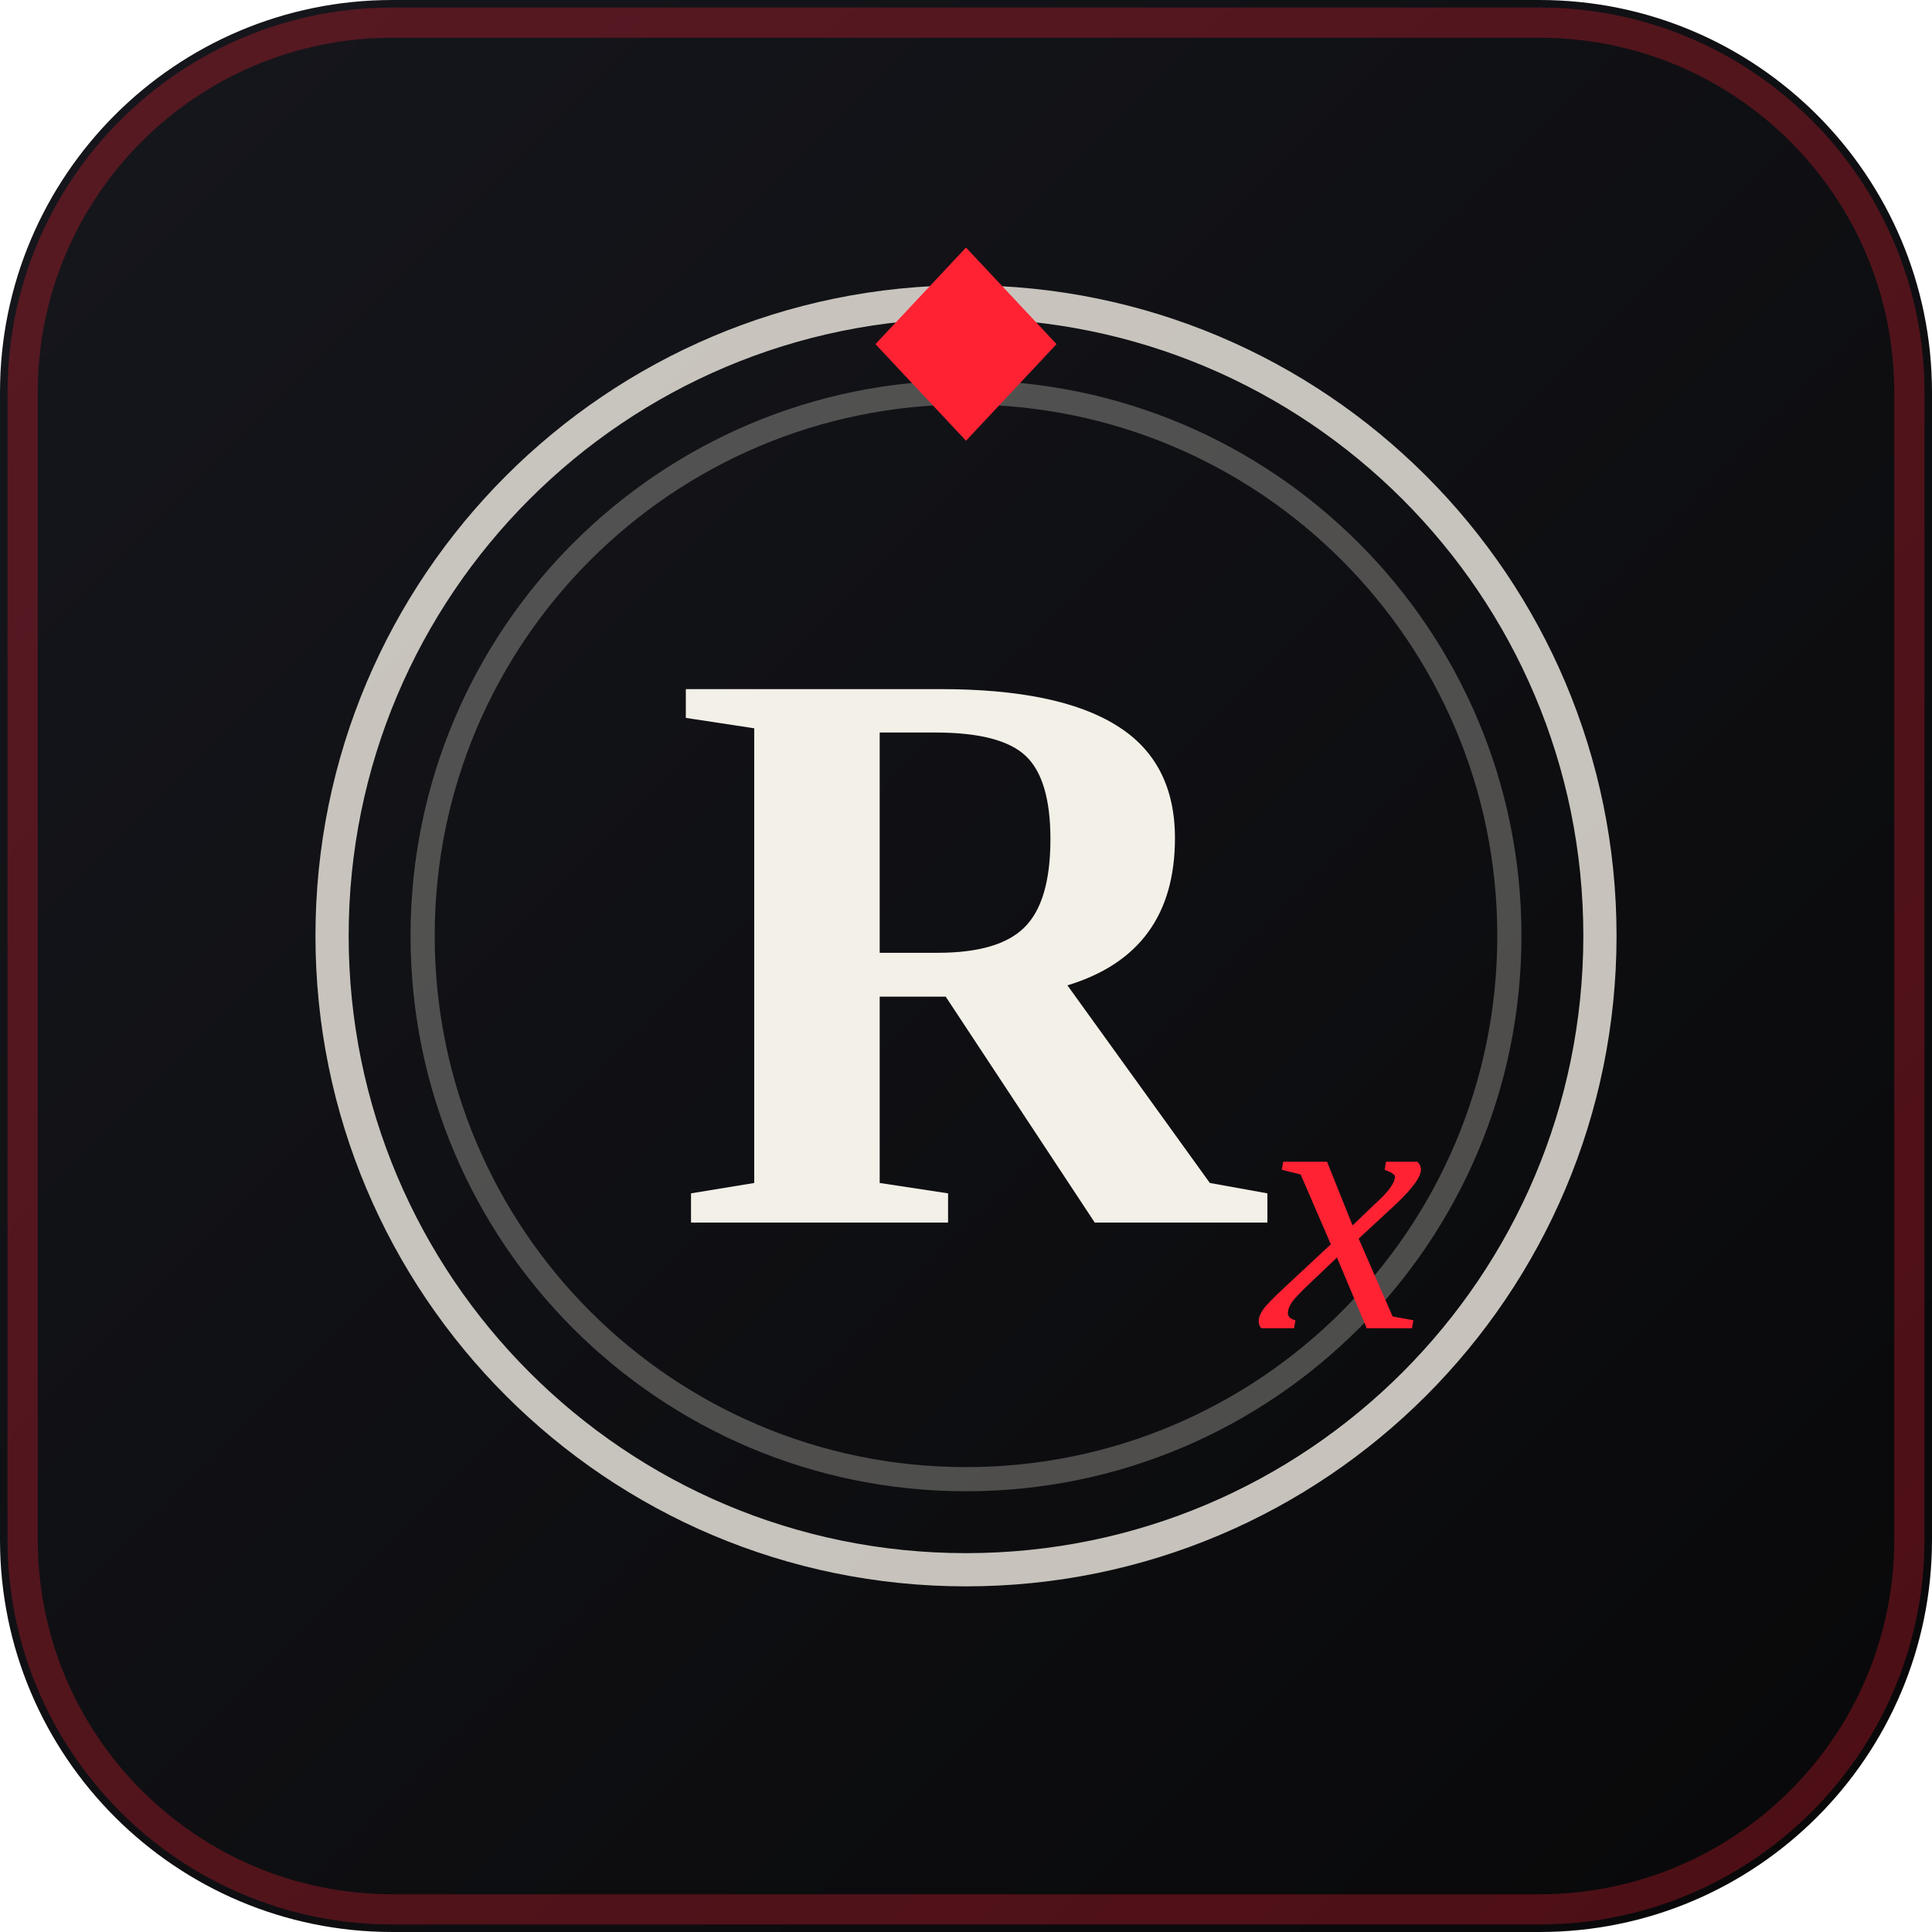
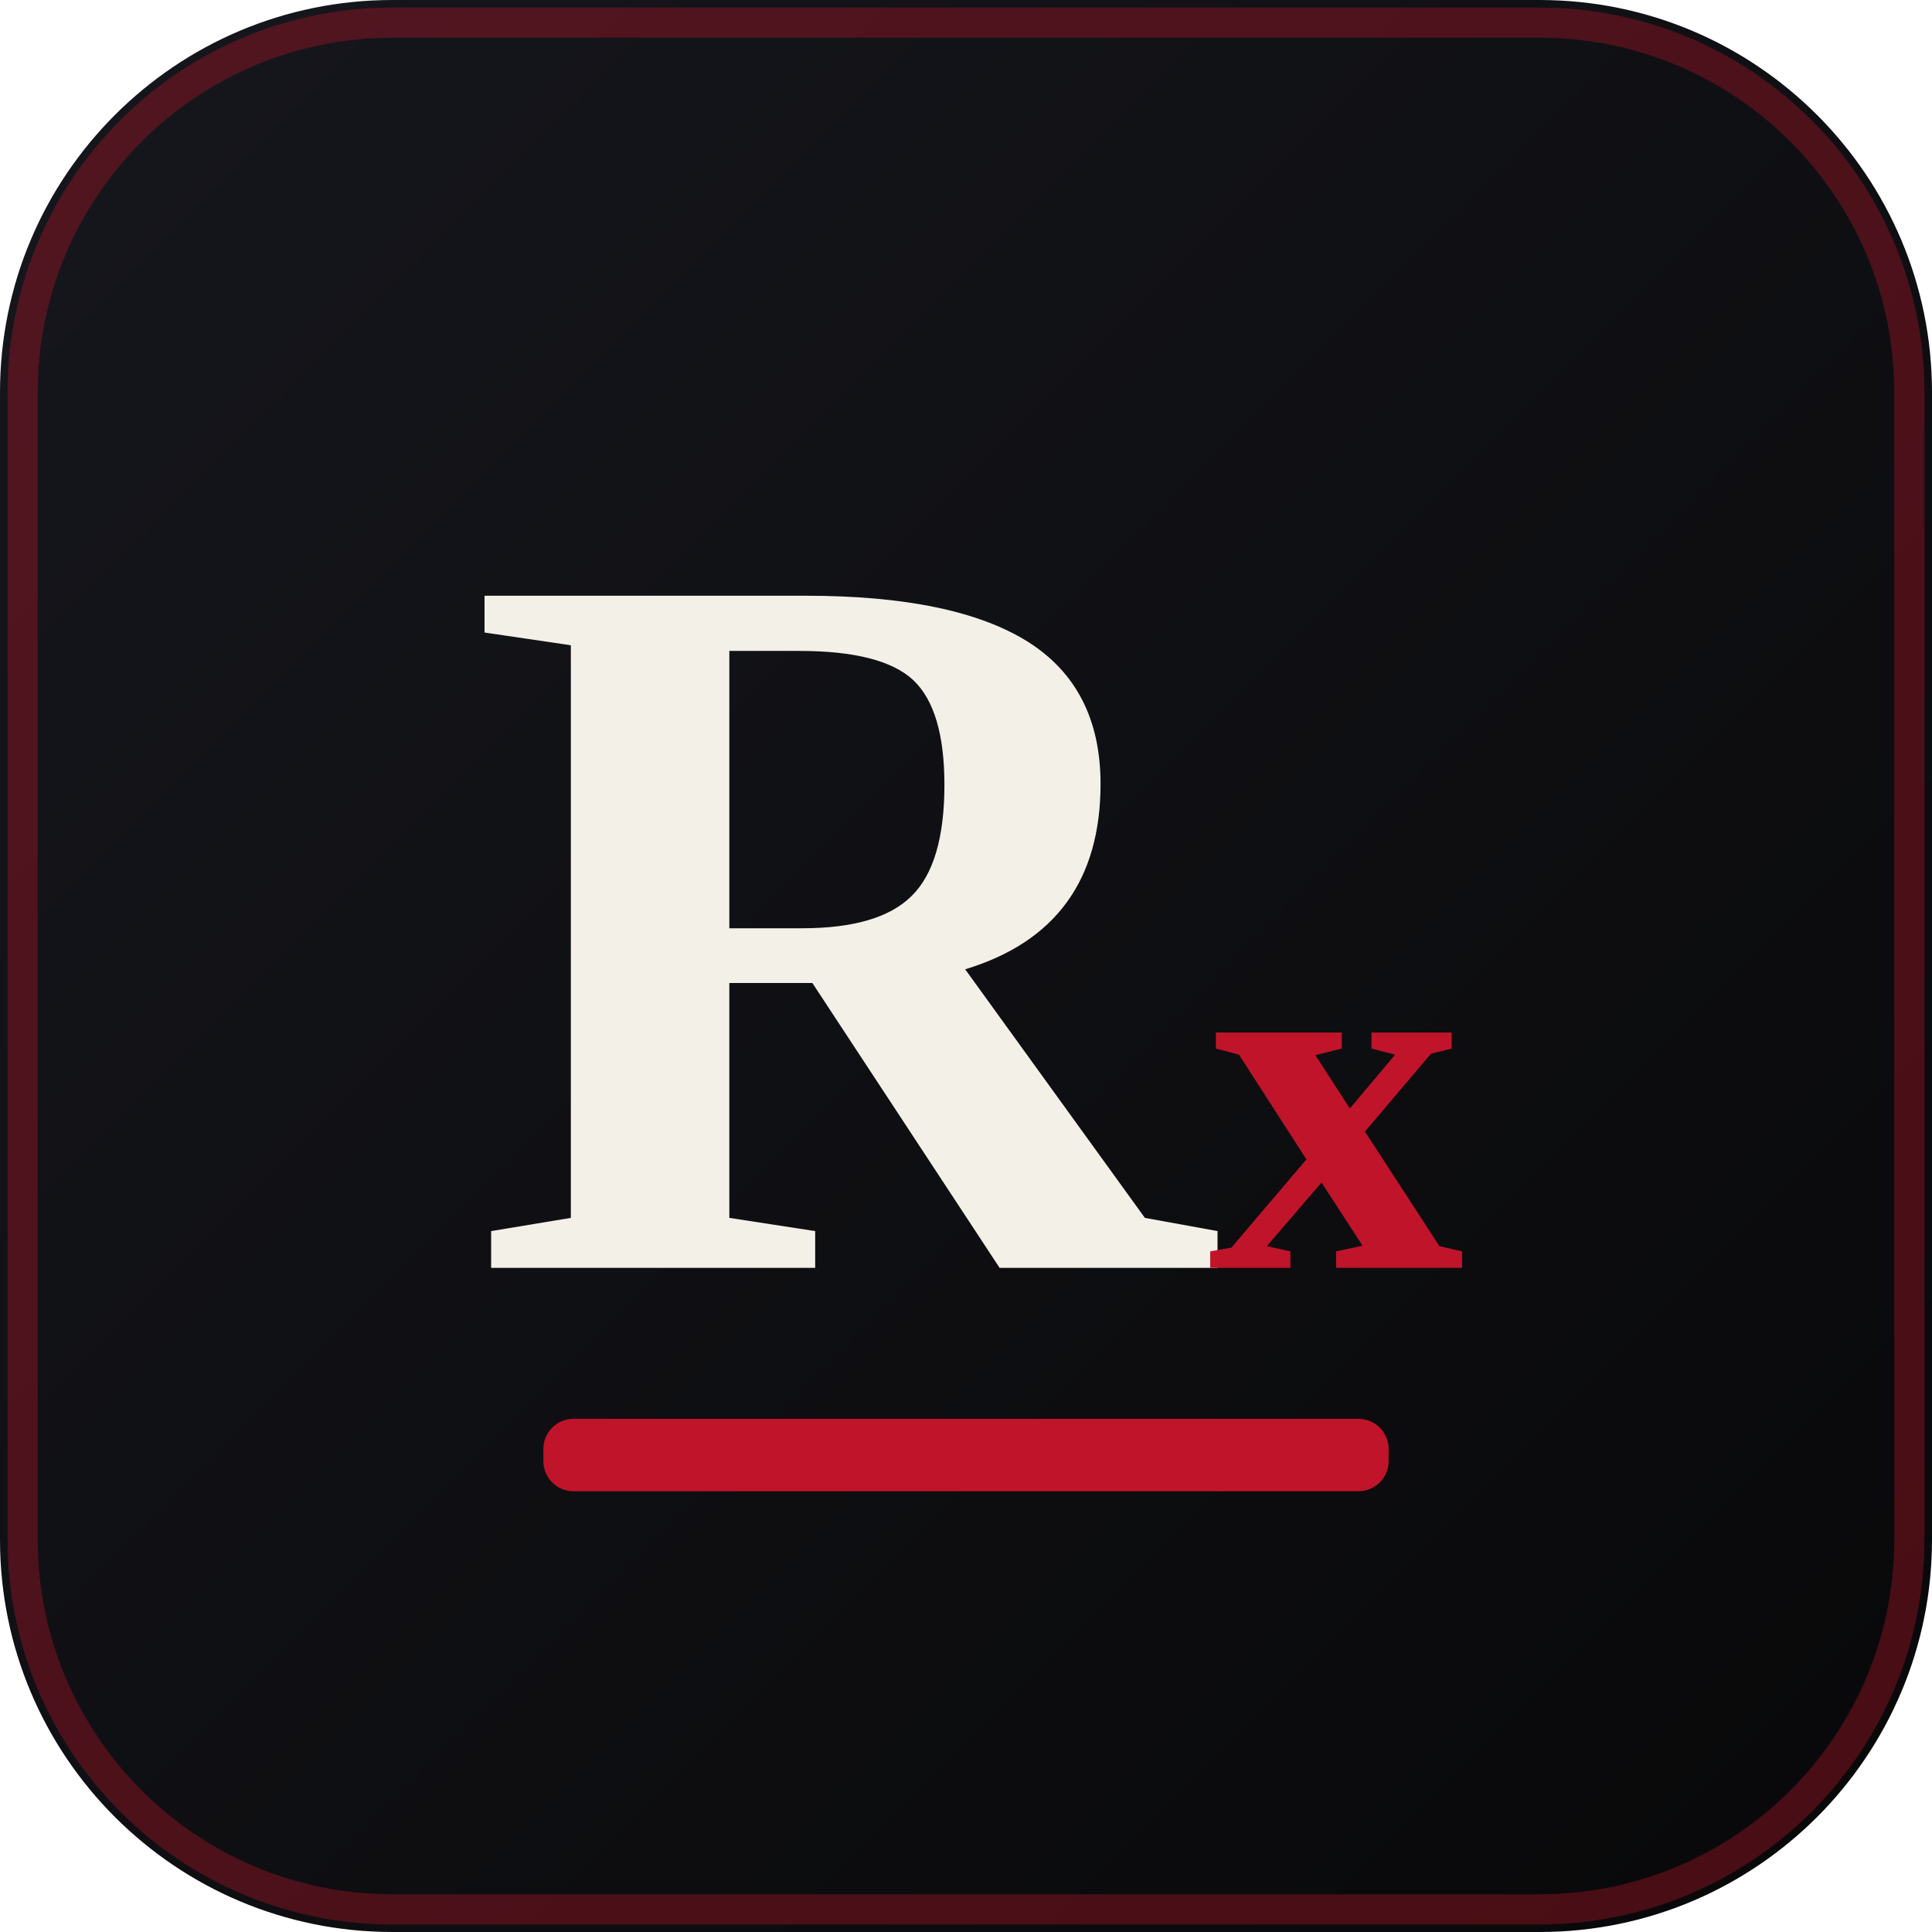
<svg xmlns="http://www.w3.org/2000/svg" viewBox="0 0 64 64" role="img" aria-label="RussellxAI">
  <defs>
    <linearGradient id="bg" x1="0" y1="0" x2="1" y2="1">
      <stop offset="0" stop-color="#16171d" />
      <stop offset="1" stop-color="#080809" />
    </linearGradient>
  </defs>
  <rect width="64" height="64" rx="13" fill="url(#bg)" />
-   <rect x="0.75" y="0.75" width="62.5" height="62.5" rx="12.25" fill="none" stroke="#ff2233" stroke-opacity="0.28" />
-   <circle cx="32" cy="31" r="21" fill="none" stroke="#e7e3da" stroke-opacity="0.85" stroke-width="1.1" />
-   <circle cx="32" cy="31" r="18" fill="none" stroke="#e7e3da" stroke-opacity="0.3" stroke-width="0.8" />
-   <path d="M29 11.4 L32 8.2 L35 11.4 L32 14.6 Z" fill="#ff2233" />
-   <text x="32" y="40.5" text-anchor="middle" font-family="Georgia, 'Times New Roman', serif" font-size="27" font-weight="600" fill="#f3f0e8" letter-spacing="0">R</text>
-   <text x="44.5" y="44" text-anchor="middle" font-family="Georgia, 'Times New Roman', serif" font-size="12" font-style="italic" fill="#ff2233">x</text>
+   <rect x="0.75" y="0.75" width="62.5" height="62.5" rx="12.25" fill="none" stroke="#c0142a" stroke-opacity="0.35" />
+   <text x="32" y="42" text-anchor="middle" font-family="Georgia, 'Times New Roman', serif" font-size="34" font-weight="600" fill="#f3f0e8">R<tspan font-size="17" fill="#c0142a">x</tspan>
+   </text>
+   <rect x="18" y="47" width="28" height="2.4" rx="1" fill="#c0142a" />
</svg>
